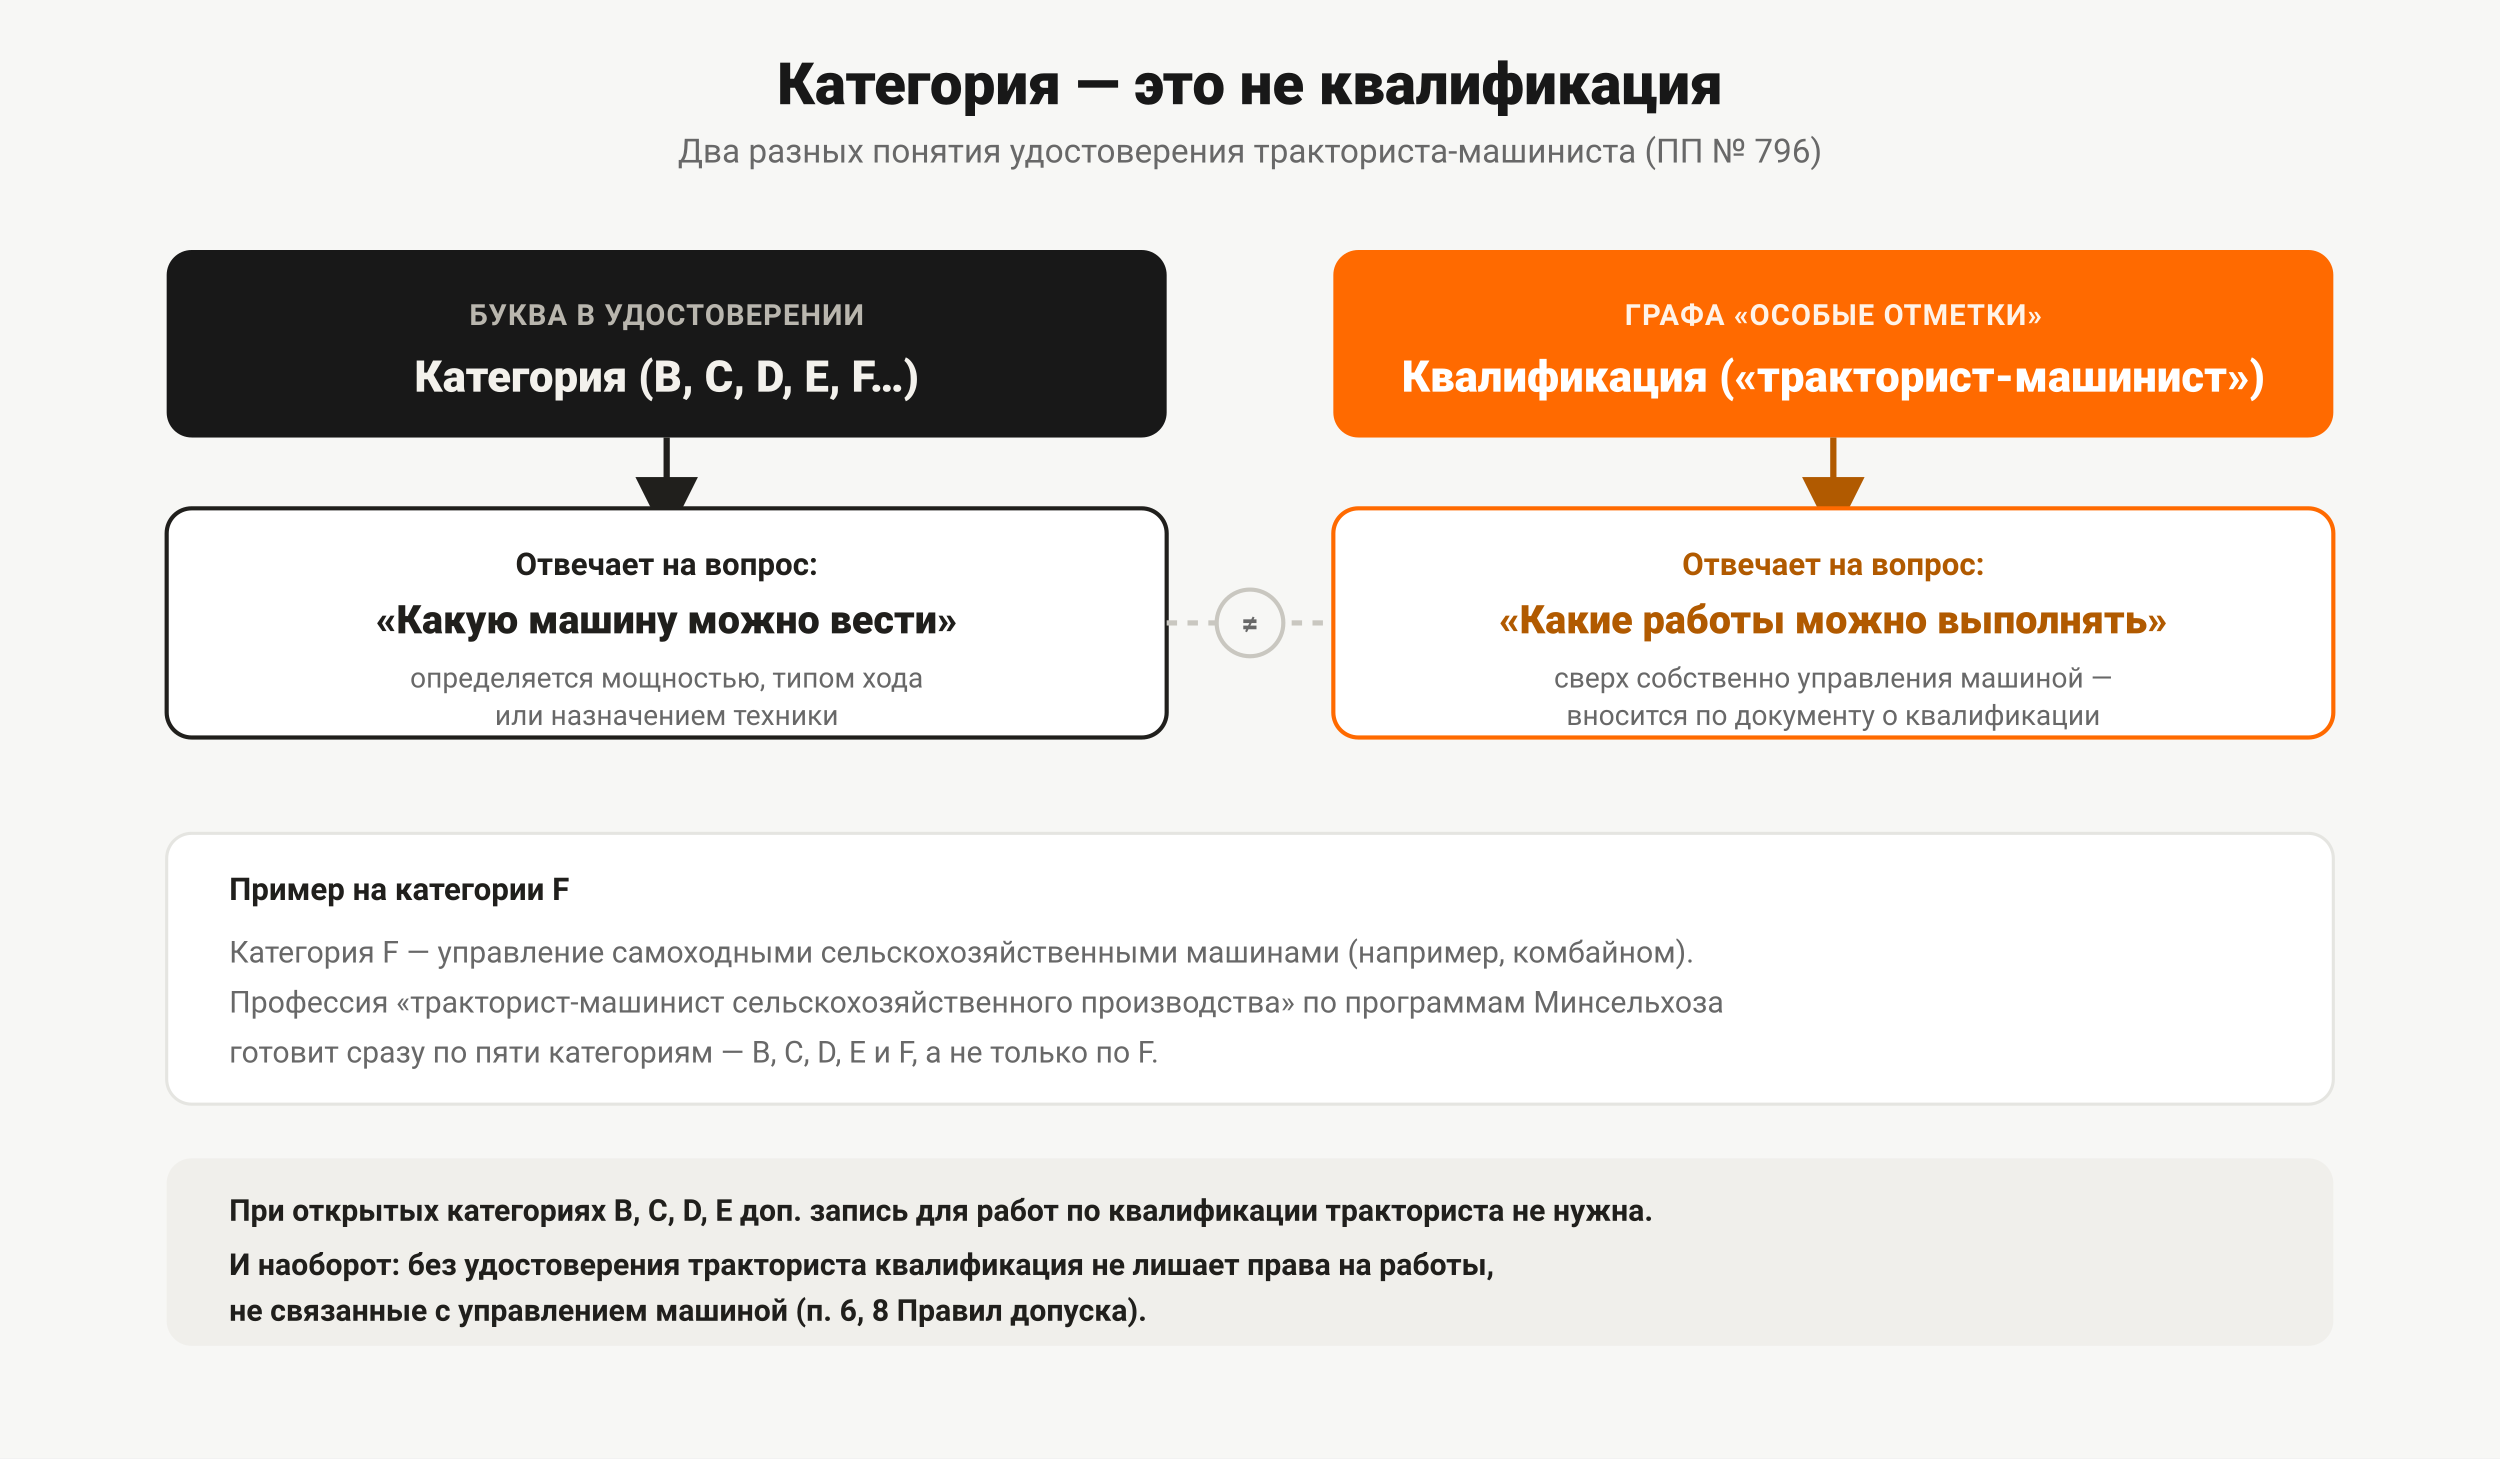
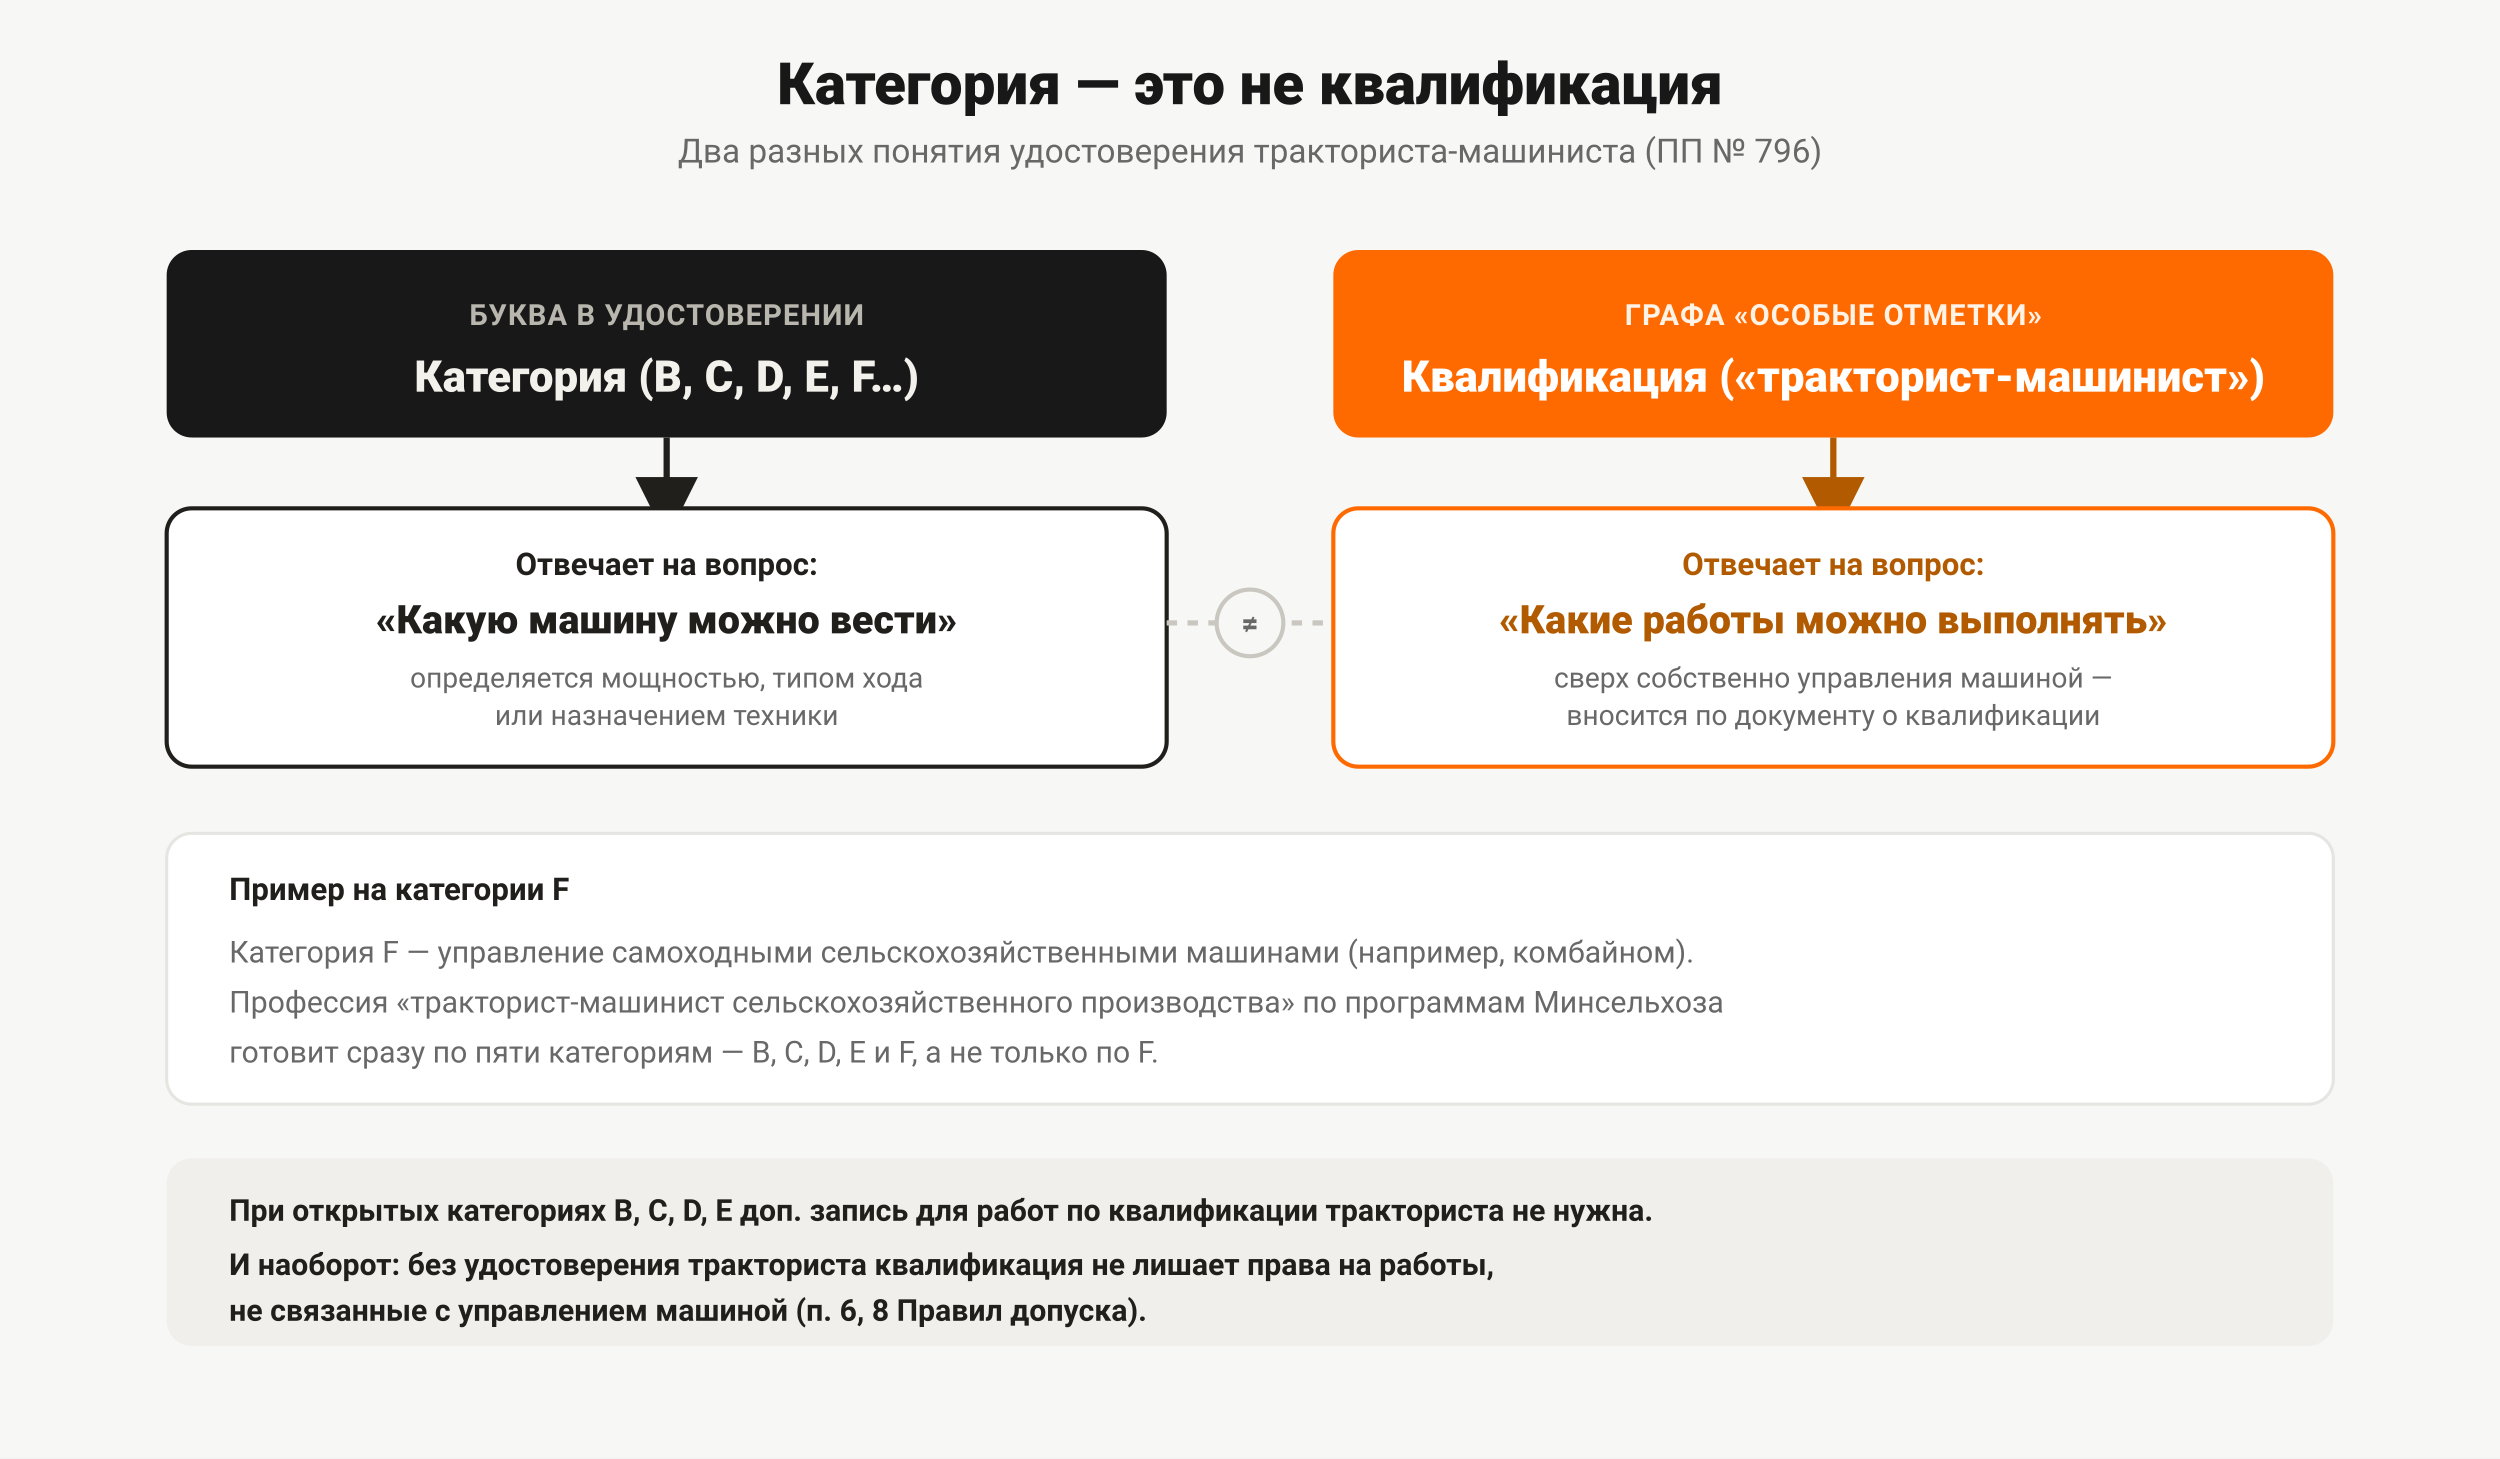
<svg xmlns="http://www.w3.org/2000/svg" viewBox="0 0 1200 700" font-family="'Manrope', -apple-system, 'Segoe UI', Roboto, Arial, 'Liberation Sans', sans-serif" role="img" aria-label="Схема: категория самоходной машины определяет, чем управлять, квалификация — какие работы выполнять">
  <rect width="1200" height="700" fill="#F7F7F5" />
  <text x="600" y="50" text-anchor="middle" font-size="28" font-weight="800" fill="#181818">Категория — это не квалификация</text>
  <text x="600" y="78" text-anchor="middle" font-size="16" fill="#686868">Два разных понятия удостоверения тракториста-машиниста (ПП № 796)</text>
  <rect x="80" y="120" width="480" height="90" rx="12" fill="#181818" />
  <text x="320" y="156" text-anchor="middle" font-size="14" font-weight="700" fill="#B9B6AE" letter-spacing="0.5">БУКВА В УДОСТОВЕРЕНИИ</text>
  <text x="320" y="188" text-anchor="middle" font-size="21" font-weight="800" fill="#F3F1EC">Категория (B, C, D, E, F…)</text>
  <path d="M 320 210 L 320 244" stroke="#201F1C" stroke-width="3" marker-end="url(#arrowDark)" />
-   <rect x="80" y="244" width="480" height="110" rx="12" fill="#FFFFFF" stroke="#201F1C" stroke-width="2" />
+   <rect x="80" y="244" width="480" height="124" rx="12" fill="#FFFFFF" stroke="#201F1C" stroke-width="2" />
  <text x="320" y="276" text-anchor="middle" font-size="15" font-weight="700" fill="#201F1C">Отвечает на вопрос:</text>
  <text x="320" y="304" text-anchor="middle" font-size="19" font-weight="800" fill="#201F1C">«Какую машину можно вести»</text>
  <text x="320" y="330" text-anchor="middle" font-size="13.5" fill="#686868">определяется мощностью, типом хода</text>
  <text x="320" y="348" text-anchor="middle" font-size="13.5" fill="#686868">или назначением техники</text>
  <rect x="640" y="120" width="480" height="90" rx="12" fill="#FF6A00" />
  <text x="880" y="156" text-anchor="middle" font-size="14" font-weight="700" fill="#FFF3E8" letter-spacing="0.5">ГРАФА «ОСОБЫЕ ОТМЕТКИ»</text>
  <text x="880" y="188" text-anchor="middle" font-size="21" font-weight="800" fill="#FFFFFF">Квалификация («тракторист-машинист»)</text>
  <path d="M 880 210 L 880 244" stroke="#B15A00" stroke-width="3" marker-end="url(#arrowOrange)" />
-   <rect x="640" y="244" width="480" height="110" rx="12" fill="#FFFFFF" stroke="#FF6A00" stroke-width="2" />
+   <rect x="640" y="244" width="480" height="124" rx="12" fill="#FFFFFF" stroke="#FF6A00" stroke-width="2" />
  <text x="880" y="276" text-anchor="middle" font-size="15" font-weight="700" fill="#B15A00">Отвечает на вопрос:</text>
  <text x="880" y="304" text-anchor="middle" font-size="19" font-weight="800" fill="#B15A00">«Какие работы можно выполнять»</text>
  <text x="880" y="330" text-anchor="middle" font-size="13.5" fill="#686868">сверх собственно управления машиной —</text>
  <text x="880" y="348" text-anchor="middle" font-size="13.5" fill="#686868">вносится по документу о квалификации</text>
  <defs>
    <marker id="arrowDark" markerWidth="10" markerHeight="10" refX="5" refY="5" orient="auto">
      <path d="M0,0 L10,5 L0,10 Z" fill="#201F1C" />
    </marker>
    <marker id="arrowOrange" markerWidth="10" markerHeight="10" refX="5" refY="5" orient="auto">
      <path d="M0,0 L10,5 L0,10 Z" fill="#B15A00" />
    </marker>
  </defs>
  <path d="M 560 299 L 640 299" stroke="#C9C7C0" stroke-width="2.5" stroke-dasharray="5 5" />
  <circle cx="600" cy="299" r="16" fill="#F7F7F5" stroke="#C9C7C0" stroke-width="2" />
  <text x="600" y="304" text-anchor="middle" font-size="14" font-weight="800" fill="#686868">≠</text>
  <rect x="80" y="400" width="1040" height="130" rx="12" fill="#FFFFFF" stroke="#E5E5E1" stroke-width="1.5" />
  <text x="110" y="432" font-size="15" font-weight="700" fill="#201F1C">Пример на категории F</text>
  <text x="110" y="462" font-size="14.5" fill="#686868">Категория F — управление самоходными сельскохозяйственными машинами (например, комбайном).</text>
  <text x="110" y="486" font-size="14.5" fill="#686868">Профессия «тракторист-машинист сельскохозяйственного производства» по программам Минсельхоза</text>
  <text x="110" y="510" font-size="14.5" fill="#686868">готовит сразу по пяти категориям — B, C, D, E и F, а не только по F.</text>
  <rect x="80" y="556" width="1040" height="90" rx="12" fill="#F0EFEB" />
  <text x="110" y="586" font-size="14.5" fill="#201F1C" font-weight="600">При открытых категориях B, C, D, E доп. запись для работ по квалификации тракториста не нужна.</text>
  <text x="110" y="612" font-size="14.5" fill="#201F1C" font-weight="600">И наоборот: без удостоверения тракториста квалификация не лишает права на работы,</text>
  <text x="110" y="634" font-size="14.5" fill="#201F1C" font-weight="600">не связанные с управлением машиной (п. 6, 8 Правил допуска).</text>
</svg>
